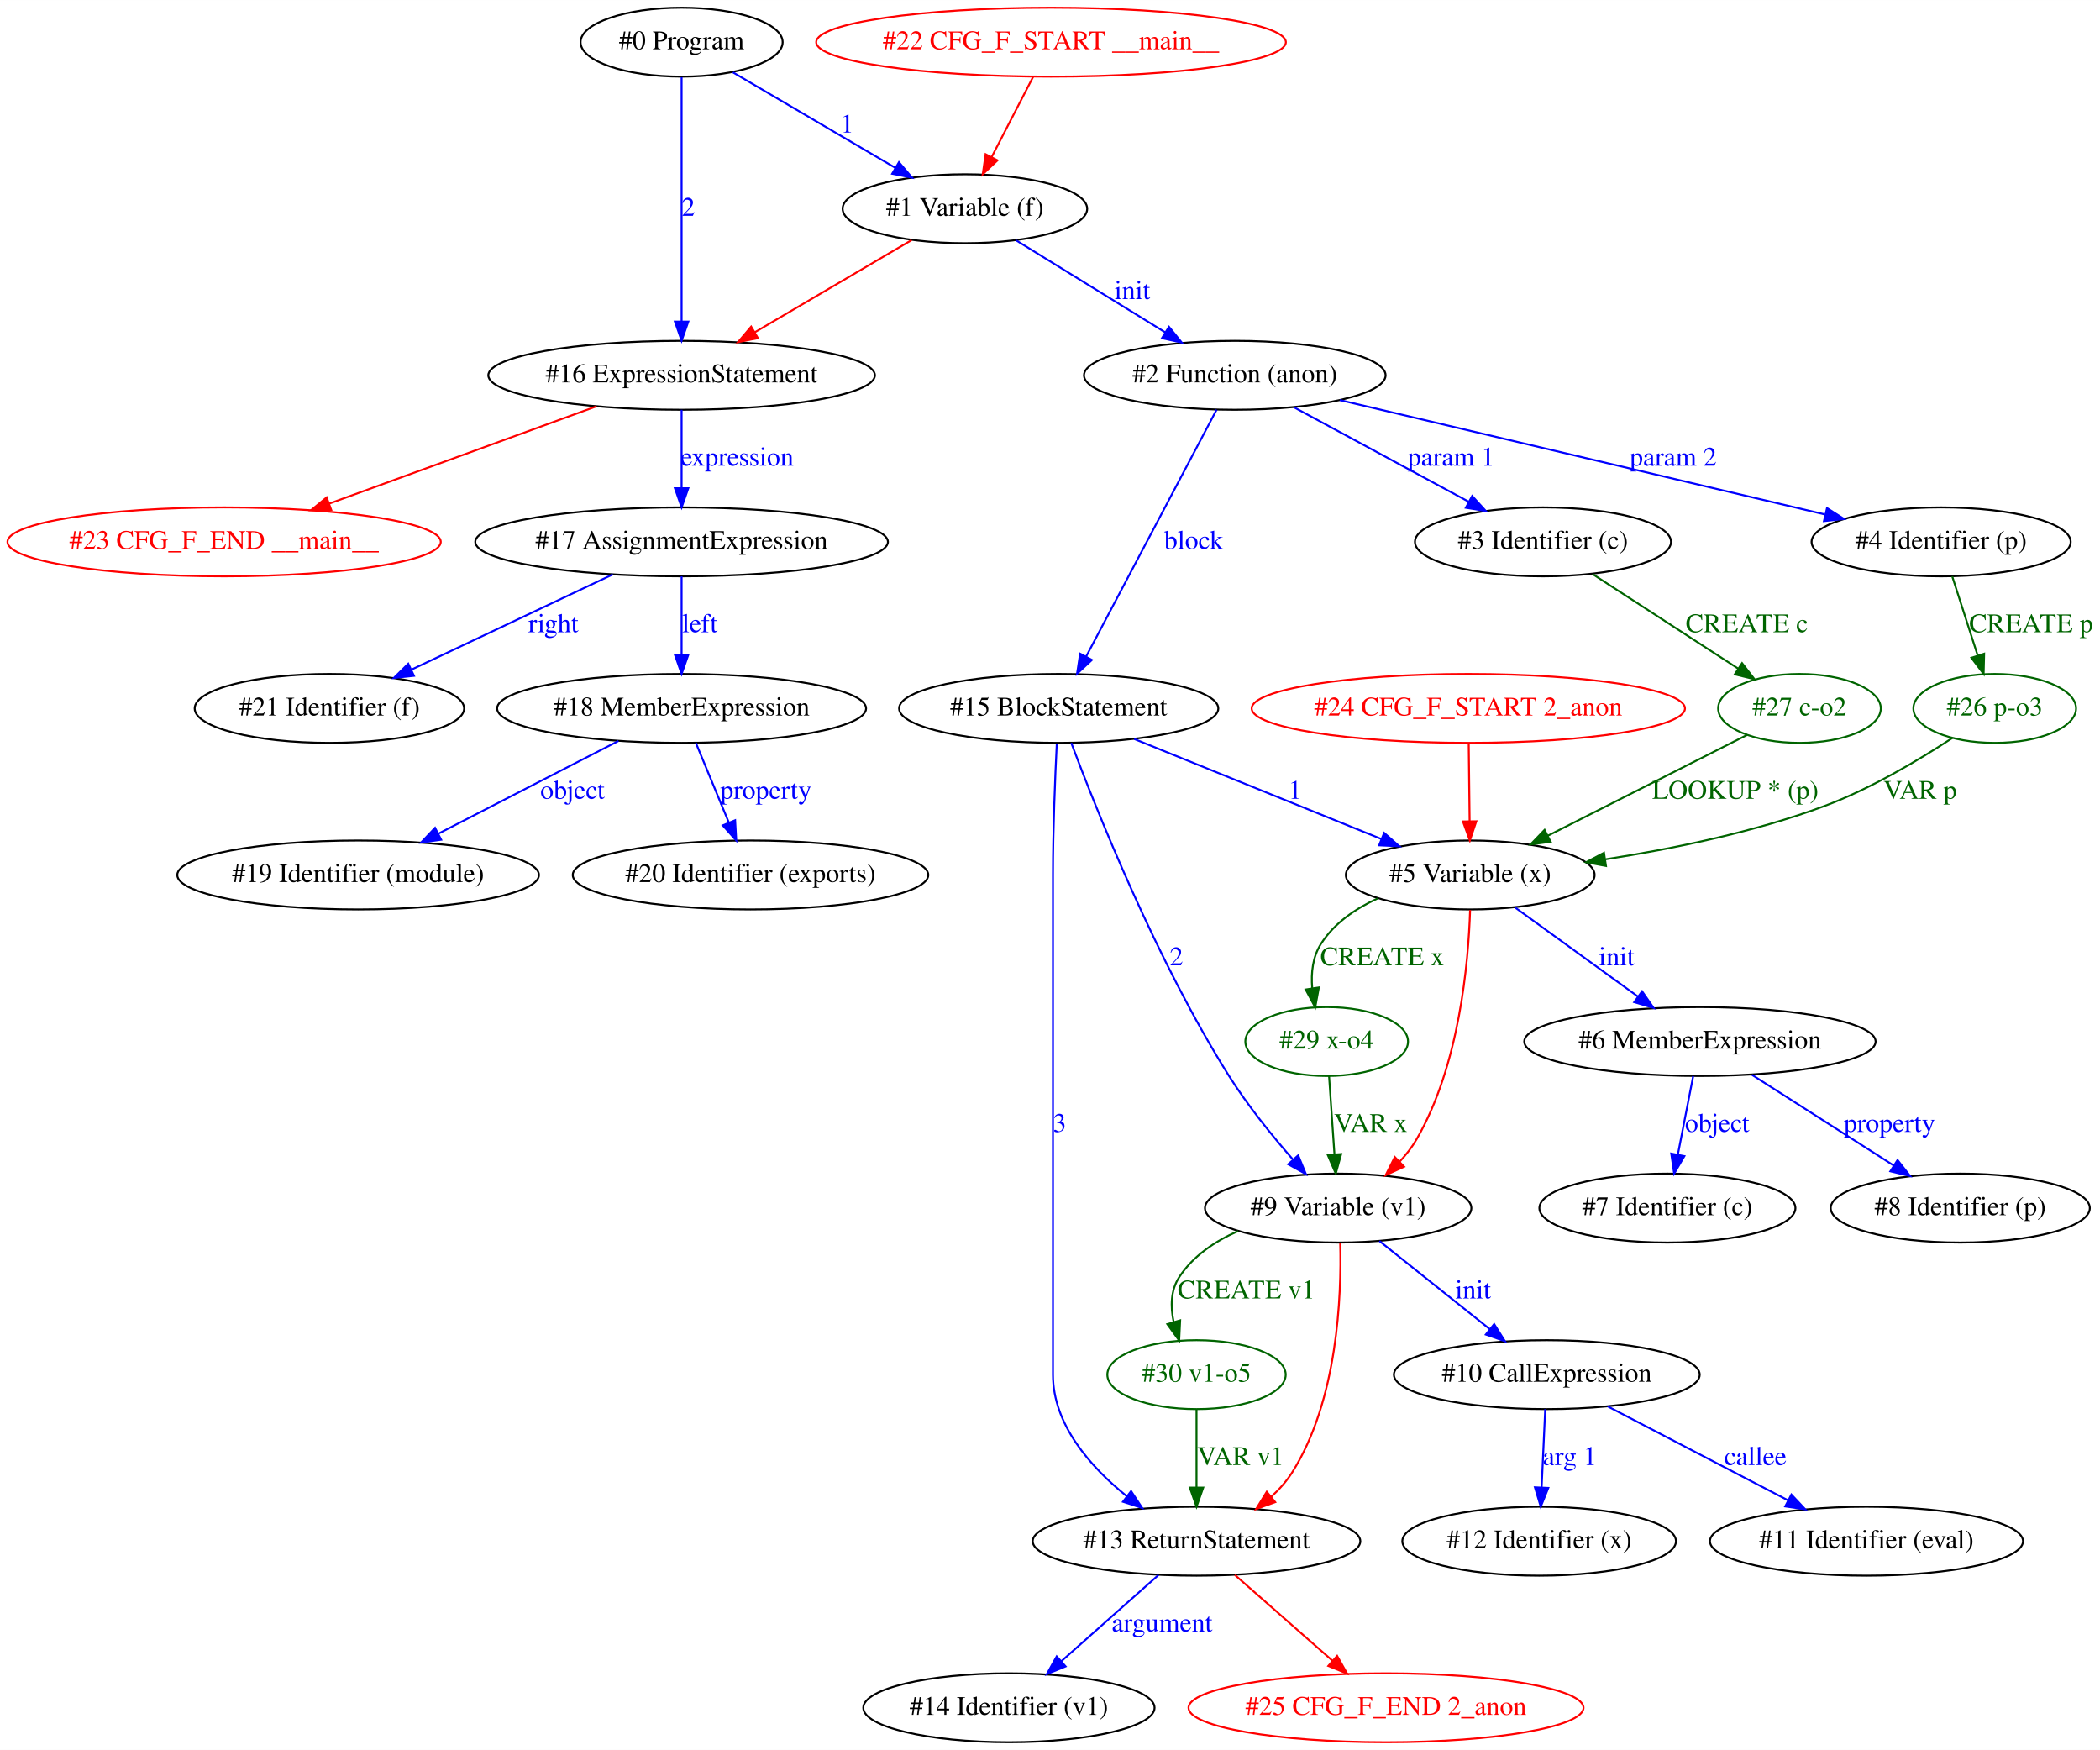
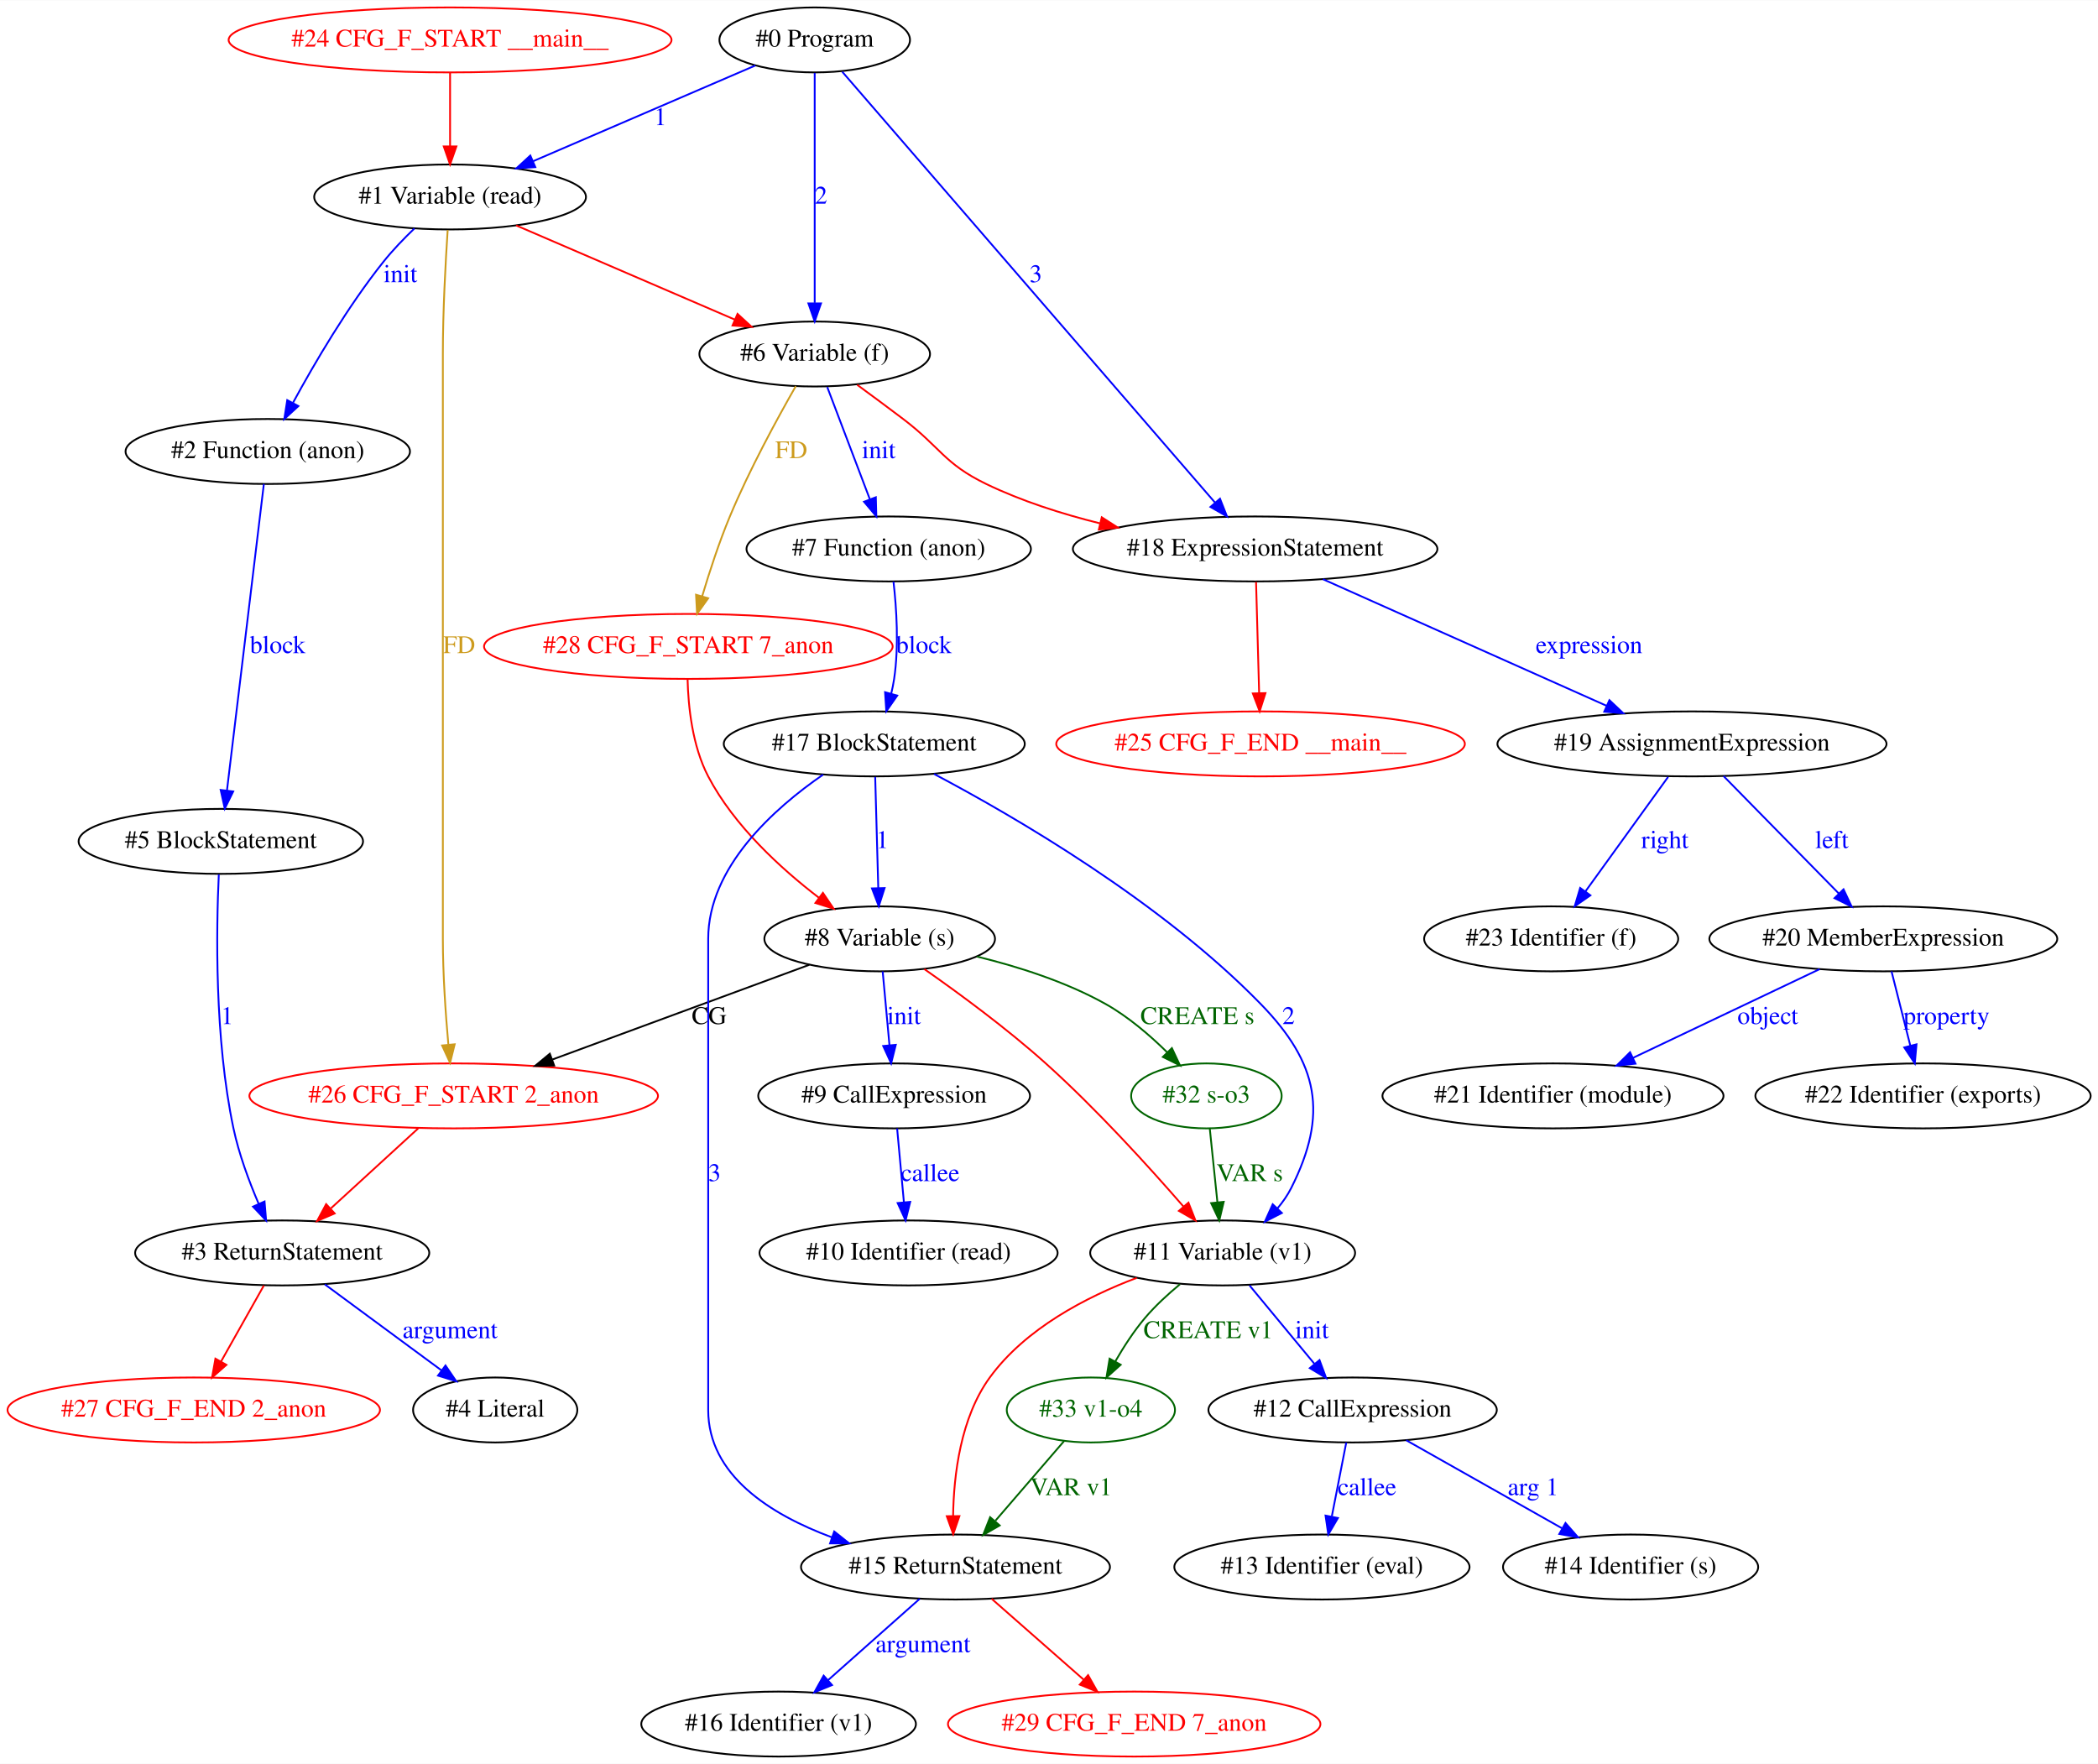
- <svg xmlns="http://www.w3.org/2000/svg" width="1097pt" height="914pt" viewBox="0.00 0.00 1097.09 914.00">
-   <g id="graph0" class="graph" transform="scale(1 1) rotate(0) translate(4 910)">
-     <polygon fill="#ffffff" stroke="transparent" points="-4,4 -4,-910 1093.09,-910 1093.09,4 -4,4" />
+ <svg xmlns="http://www.w3.org/2000/svg" width="1162pt" height="977pt" viewBox="0.00 0.00 1162.28 977.00">
+   <g id="graph0" class="graph" transform="scale(1 1) rotate(0) translate(4 973)">
+     <polygon fill="#ffffff" stroke="transparent" points="-4,4 -4,-973 1158.283,-973 1158.283,4 -4,4" />
    <g id="node1" class="node">
-       <ellipse fill="none" stroke="#000000" cx="352.09" cy="-888" rx="52.791" ry="18" />
-       <text text-anchor="middle" x="352.09" y="-884.3" font-family="Times,serif" font-size="14.00" fill="#000000">#0 Program</text>
+       <ellipse fill="none" stroke="#000000" cx="447.341" cy="-951" rx="52.791" ry="18" />
+       <text text-anchor="middle" x="447.341" y="-947.3" font-family="Times,serif" font-size="14.00" fill="#000000">#0 Program</text>
    </g>
    <g id="node2" class="node">
-       <ellipse fill="none" stroke="#000000" cx="500.09" cy="-801" rx="63.889" ry="18" />
-       <text text-anchor="middle" x="500.09" y="-797.3" font-family="Times,serif" font-size="14.00" fill="#000000">#1 Variable (f)</text>
+       <ellipse fill="none" stroke="#000000" cx="245.341" cy="-864" rx="75.287" ry="18" />
+       <text text-anchor="middle" x="245.341" y="-860.3" font-family="Times,serif" font-size="14.00" fill="#000000">#1 Variable (read)</text>
    </g>
    <g id="edge1" class="edge">
-       <path fill="none" stroke="#0000ff" d="M378.892,-872.245C402.587,-858.316 437.364,-837.873 463.595,-822.453" />
-       <polygon fill="#0000ff" stroke="#0000ff" points="465.637,-825.313 472.484,-817.228 462.09,-819.278 465.637,-825.313" />
-       <text text-anchor="middle" x="438.59" y="-840.8" font-family="Times,serif" font-size="14.00" fill="#0000ff">1</text>
+       <path fill="none" stroke="#0000ff" d="M414.437,-936.828C380.942,-922.402 328.744,-899.921 291.202,-883.752" />
+       <polygon fill="#0000ff" stroke="#0000ff" points="292.563,-880.527 281.994,-879.786 289.794,-886.956 292.563,-880.527" />
+       <text text-anchor="middle" x="361.841" y="-903.8" font-family="Times,serif" font-size="14.00" fill="#0000ff">1</text>
    </g>
    <g id="node3" class="node">
-       <ellipse fill="none" stroke="#000000" cx="352.09" cy="-714" rx="100.983" ry="18" />
-       <text text-anchor="middle" x="352.09" y="-710.3" font-family="Times,serif" font-size="14.00" fill="#000000">#16 ExpressionStatement</text>
+       <ellipse fill="none" stroke="#000000" cx="447.341" cy="-777" rx="63.889" ry="18" />
+       <text text-anchor="middle" x="447.341" y="-773.3" font-family="Times,serif" font-size="14.00" fill="#000000">#6 Variable (f)</text>
    </g>
    <g id="edge2" class="edge">
-       <path fill="none" stroke="#0000ff" d="M352.09,-869.708C352.09,-839.344 352.09,-778.323 352.09,-742.346" />
-       <polygon fill="#0000ff" stroke="#0000ff" points="355.59,-742.047 352.09,-732.047 348.59,-742.047 355.59,-742.047" />
-       <text text-anchor="middle" x="355.59" y="-797.3" font-family="Times,serif" font-size="14.00" fill="#0000ff">2</text>
+       <path fill="none" stroke="#0000ff" d="M447.341,-932.708C447.341,-902.344 447.341,-841.323 447.341,-805.346" />
+       <polygon fill="#0000ff" stroke="#0000ff" points="450.841,-805.047 447.341,-795.047 443.841,-805.047 450.841,-805.047" />
+       <text text-anchor="middle" x="450.841" y="-860.3" font-family="Times,serif" font-size="14.00" fill="#0000ff">2</text>
+     </g>
+     <g id="node4" class="node">
+       <ellipse fill="none" stroke="#000000" cx="691.341" cy="-669" rx="100.983" ry="18" />
+       <text text-anchor="middle" x="691.341" y="-665.3" font-family="Times,serif" font-size="14.00" fill="#000000">#18 ExpressionStatement</text>
+     </g>
+     <g id="edge3" class="edge">
+       <path fill="none" stroke="#0000ff" d="M462.604,-933.36C504.27,-885.205 620.1,-751.336 669.049,-694.763" />
+       <polygon fill="#0000ff" stroke="#0000ff" points="671.872,-696.849 675.769,-686.997 666.579,-692.269 671.872,-696.849" />
+       <text text-anchor="middle" x="569.841" y="-816.8" font-family="Times,serif" font-size="14.00" fill="#0000ff">3</text>
+     </g>
+     <g id="edge9" class="edge">
+       <path fill="none" stroke="#ff0000" d="M281.921,-848.245C315.945,-833.591 366.707,-811.728 403.018,-796.09" />
+       <polygon fill="#ff0000" stroke="#ff0000" points="404.584,-799.226 412.384,-792.056 401.815,-792.797 404.584,-799.226" />
+     </g>
+     <g id="node6" class="node">
+       <ellipse fill="none" stroke="#ff0000" cx="247.341" cy="-366" rx="113.18" ry="18" />
+       <text text-anchor="middle" x="247.341" y="-362.3" font-family="Times,serif" font-size="14.00" fill="#ff0000">#26 CFG_F_START 2_anon</text>
+     </g>
+     <g id="edge8" class="edge">
+       <path fill="none" stroke="#cd9b1d" d="M244.009,-845.681C242.845,-828.082 241.341,-800.739 241.341,-777 241.341,-777 241.341,-777 241.341,-453 241.341,-433.501 242.859,-411.603 244.369,-394.654" />
+       <polygon fill="#cd9b1d" stroke="#cd9b1d" points="247.89,-394.589 245.343,-384.305 240.921,-393.933 247.89,-394.589" />
+       <text text-anchor="middle" x="250.341" y="-611.3" font-family="Times,serif" font-size="14.00" fill="#cd9b1d">FD</text>
+     </g>
+     <g id="node10" class="node">
+       <ellipse fill="none" stroke="#000000" cx="144.341" cy="-723" rx="78.786" ry="18" />
+       <text text-anchor="middle" x="144.341" y="-719.3" font-family="Times,serif" font-size="14.00" fill="#000000">#2 Function (anon)</text>
+     </g>
+     <g id="edge7" class="edge">
+       <path fill="none" stroke="#0000ff" d="M225.572,-846.543C219.707,-840.909 213.482,-834.446 208.341,-828 188.629,-803.284 170.306,-772.028 158.362,-750.068" />
+       <polygon fill="#0000ff" stroke="#0000ff" points="161.302,-748.144 153.495,-740.981 155.131,-751.449 161.302,-748.144" />
+       <text text-anchor="middle" x="217.841" y="-816.8" font-family="Times,serif" font-size="14.00" fill="#0000ff">init</text>
+     </g>
+     <g id="edge12" class="edge">
+       <path fill="none" stroke="#ff0000" d="M470.877,-759.931C478.986,-753.992 488.098,-747.251 496.341,-741 517.026,-725.313 518.971,-716.305 542.341,-705 561.885,-695.546 584.104,-688.461 605.308,-683.196" />
+       <polygon fill="#ff0000" stroke="#ff0000" points="606.368,-686.542 615.291,-680.83 604.754,-679.731 606.368,-686.542" />
+     </g>
+     <g id="node8" class="node">
+       <ellipse fill="none" stroke="#ff0000" cx="377.341" cy="-615" rx="113.18" ry="18" />
+       <text text-anchor="middle" x="377.341" y="-611.3" font-family="Times,serif" font-size="14.00" fill="#ff0000">#28 CFG_F_START 7_anon</text>
+     </g>
+     <g id="edge11" class="edge">
+       <path fill="none" stroke="#cd9b1d" d="M436.859,-759.169C426.649,-741.32 411.132,-712.867 400.341,-687 394.382,-672.717 389.032,-656.313 384.995,-642.774" />
+       <polygon fill="#cd9b1d" stroke="#cd9b1d" points="388.324,-641.689 382.175,-633.061 381.602,-643.64 388.324,-641.689" />
+       <text text-anchor="middle" x="434.341" y="-719.3" font-family="Times,serif" font-size="14.00" fill="#cd9b1d">FD</text>
+     </g>
+     <g id="node11" class="node">
+       <ellipse fill="none" stroke="#000000" cx="488.341" cy="-669" rx="78.786" ry="18" />
+       <text text-anchor="middle" x="488.341" y="-665.3" font-family="Times,serif" font-size="14.00" fill="#000000">#7 Function (anon)</text>
+     </g>
+     <g id="edge10" class="edge">
+       <path fill="none" stroke="#0000ff" d="M454.296,-758.679C460.755,-741.665 470.462,-716.097 477.86,-696.609" />
+       <polygon fill="#0000ff" stroke="#0000ff" points="481.211,-697.641 481.488,-687.05 474.667,-695.157 481.211,-697.641" />
+       <text text-anchor="middle" x="482.841" y="-719.3" font-family="Times,serif" font-size="14.00" fill="#0000ff">init</text>
+     </g>
+     <g id="node12" class="node">
+       <ellipse fill="none" stroke="#000000" cx="933.341" cy="-561" rx="107.781" ry="18" />
+       <text text-anchor="middle" x="933.341" y="-557.3" font-family="Times,serif" font-size="14.00" fill="#000000">#19 AssignmentExpression</text>
+     </g>
+     <g id="edge13" class="edge">
+       <path fill="none" stroke="#0000ff" d="M728.888,-652.244C771.241,-633.342 840.192,-602.571 886.151,-582.06" />
+       <polygon fill="#0000ff" stroke="#0000ff" points="887.601,-585.246 895.306,-577.974 884.748,-578.853 887.601,-585.246" />
+       <text text-anchor="middle" x="876.341" y="-611.3" font-family="Times,serif" font-size="14.00" fill="#0000ff">expression</text>
+     </g>
+     <g id="node13" class="node">
+       <ellipse fill="none" stroke="#ff0000" cx="694.341" cy="-561" rx="113.18" ry="18" />
+       <text text-anchor="middle" x="694.341" y="-557.3" font-family="Times,serif" font-size="14.00" fill="#ff0000">#25 CFG_F_END __main__</text>
+     </g>
+     <g id="edge14" class="edge">
+       <path fill="none" stroke="#ff0000" d="M691.85,-650.679C692.318,-633.821 693.02,-608.565 693.559,-589.147" />
+       <polygon fill="#ff0000" stroke="#ff0000" points="697.06,-589.144 693.839,-579.05 690.063,-588.949 697.06,-589.144" />
+     </g>
+     <g id="node5" class="node">
+       <ellipse fill="none" stroke="#ff0000" cx="245.341" cy="-951" rx="122.678" ry="18" />
+       <text text-anchor="middle" x="245.341" y="-947.3" font-family="Times,serif" font-size="14.00" fill="#ff0000">#24 CFG_F_START __main__</text>
+     </g>
+     <g id="edge4" class="edge">
+       <path fill="none" stroke="#ff0000" d="M245.341,-932.973C245.341,-921.192 245.341,-905.561 245.341,-892.158" />
+       <polygon fill="#ff0000" stroke="#ff0000" points="248.841,-892.003 245.341,-882.003 241.841,-892.003 248.841,-892.003" />
+     </g>
+     <g id="node7" class="node">
+       <ellipse fill="none" stroke="#000000" cx="152.341" cy="-279" rx="81.486" ry="18" />
+       <text text-anchor="middle" x="152.341" y="-275.3" font-family="Times,serif" font-size="14.00" fill="#000000">#3 ReturnStatement</text>
+     </g>
+     <g id="edge5" class="edge">
+       <path fill="none" stroke="#ff0000" d="M227.657,-347.974C213.68,-335.174 194.742,-317.831 179.353,-303.738" />
+       <polygon fill="#ff0000" stroke="#ff0000" points="181.413,-300.878 171.675,-296.706 176.686,-306.041 181.413,-300.878" />
+     </g>
+     <g id="node14" class="node">
+       <ellipse fill="none" stroke="#000000" cx="270.341" cy="-192" rx="45.492" ry="18" />
+       <text text-anchor="middle" x="270.341" y="-188.3" font-family="Times,serif" font-size="14.00" fill="#000000">#4 Literal</text>
+     </g>
+     <g id="edge15" class="edge">
+       <path fill="none" stroke="#0000ff" d="M175.936,-261.603C194.533,-247.892 220.576,-228.691 240.599,-213.928" />
+       <polygon fill="#0000ff" stroke="#0000ff" points="242.801,-216.653 248.773,-207.902 238.647,-211.019 242.801,-216.653" />
+       <text text-anchor="middle" x="245.341" y="-231.8" font-family="Times,serif" font-size="14.00" fill="#0000ff">argument</text>
+     </g>
+     <g id="node15" class="node">
+       <ellipse fill="none" stroke="#ff0000" cx="103.341" cy="-192" rx="103.182" ry="18" />
+       <text text-anchor="middle" x="103.341" y="-188.3" font-family="Times,serif" font-size="14.00" fill="#ff0000">#27 CFG_F_END 2_anon</text>
+     </g>
+     <g id="edge16" class="edge">
+       <path fill="none" stroke="#ff0000" d="M142.188,-260.974C135.355,-248.842 126.224,-232.629 118.531,-218.97" />
+       <polygon fill="#ff0000" stroke="#ff0000" points="121.438,-216.999 113.481,-210.003 115.338,-220.434 121.438,-216.999" />
+     </g>
+     <g id="node9" class="node">
+       <ellipse fill="none" stroke="#000000" cx="483.341" cy="-453" rx="63.889" ry="18" />
+       <text text-anchor="middle" x="483.341" y="-449.3" font-family="Times,serif" font-size="14.00" fill="#000000">#8 Variable (s)</text>
    </g>
    <g id="edge6" class="edge">
-       <path fill="none" stroke="#ff0000" d="M472.252,-784.636C449.107,-771.03 415.931,-751.528 390.3,-736.461" />
-       <polygon fill="#ff0000" stroke="#ff0000" points="391.972,-733.384 381.578,-731.334 388.425,-739.419 391.972,-733.384" />
-     </g>
-     <g id="node7" class="node">
-       <ellipse fill="none" stroke="#000000" cx="641.09" cy="-714" rx="78.786" ry="18" />
-       <text text-anchor="middle" x="641.09" y="-710.3" font-family="Times,serif" font-size="14.00" fill="#000000">#2 Function (anon)</text>
-     </g>
-     <g id="edge5" class="edge">
-       <path fill="none" stroke="#0000ff" d="M526.943,-784.431C549.003,-770.819 580.464,-751.407 604.772,-736.409" />
-       <polygon fill="#0000ff" stroke="#0000ff" points="606.701,-739.331 613.374,-731.102 603.025,-733.374 606.701,-739.331" />
-       <text text-anchor="middle" x="587.59" y="-753.8" font-family="Times,serif" font-size="14.00" fill="#0000ff">init</text>
-     </g>
-     <g id="node8" class="node">
-       <ellipse fill="none" stroke="#000000" cx="352.09" cy="-627" rx="107.781" ry="18" />
-       <text text-anchor="middle" x="352.09" y="-623.3" font-family="Times,serif" font-size="14.00" fill="#000000">#17 AssignmentExpression</text>
-     </g>
-     <g id="edge7" class="edge">
-       <path fill="none" stroke="#0000ff" d="M352.09,-695.973C352.09,-684.192 352.09,-668.561 352.09,-655.158" />
-       <polygon fill="#0000ff" stroke="#0000ff" points="355.59,-655.003 352.09,-645.003 348.59,-655.003 355.59,-655.003" />
-       <text text-anchor="middle" x="381.09" y="-666.8" font-family="Times,serif" font-size="14.00" fill="#0000ff">expression</text>
-     </g>
-     <g id="node9" class="node">
-       <ellipse fill="none" stroke="#ff0000" cx="113.09" cy="-627" rx="113.18" ry="18" />
-       <text text-anchor="middle" x="113.09" y="-623.3" font-family="Times,serif" font-size="14.00" fill="#ff0000">#23 CFG_F_END __main__</text>
-     </g>
-     <g id="edge8" class="edge">
-       <path fill="none" stroke="#ff0000" d="M307.696,-697.84C268.246,-683.479 210.431,-662.434 168.067,-647.013" />
-       <polygon fill="#ff0000" stroke="#ff0000" points="169.059,-643.649 158.465,-643.517 166.664,-650.227 169.059,-643.649" />
-     </g>
-     <g id="node4" class="node">
-       <ellipse fill="none" stroke="#ff0000" cx="545.09" cy="-888" rx="122.678" ry="18" />
-       <text text-anchor="middle" x="545.09" y="-884.3" font-family="Times,serif" font-size="14.00" fill="#ff0000">#22 CFG_F_START __main__</text>
-     </g>
-     <g id="edge3" class="edge">
-       <path fill="none" stroke="#ff0000" d="M535.766,-869.973C529.491,-857.842 521.105,-841.629 514.04,-827.97" />
-       <polygon fill="#ff0000" stroke="#ff0000" points="517.105,-826.278 509.402,-819.003 510.888,-829.494 517.105,-826.278" />
-     </g>
-     <g id="node5" class="node">
-       <ellipse fill="none" stroke="#ff0000" cx="763.09" cy="-540" rx="113.18" ry="18" />
-       <text text-anchor="middle" x="763.09" y="-536.3" font-family="Times,serif" font-size="14.00" fill="#ff0000">#24 CFG_F_START 2_anon</text>
-     </g>
-     <g id="node6" class="node">
-       <ellipse fill="none" stroke="#000000" cx="764.09" cy="-453" rx="64.989" ry="18" />
-       <text text-anchor="middle" x="764.09" y="-449.3" font-family="Times,serif" font-size="14.00" fill="#000000">#5 Variable (x)</text>
-     </g>
-     <g id="edge4" class="edge">
-       <path fill="none" stroke="#ff0000" d="M763.297,-521.973C763.433,-510.192 763.612,-494.561 763.766,-481.158" />
-       <polygon fill="#ff0000" stroke="#ff0000" points="767.268,-481.043 763.883,-471.003 760.268,-480.962 767.268,-481.043" />
-     </g>
-     <g id="node10" class="node">
-       <ellipse fill="none" stroke="#000000" cx="884.09" cy="-366" rx="91.784" ry="18" />
-       <text text-anchor="middle" x="884.09" y="-362.3" font-family="Times,serif" font-size="14.00" fill="#000000">#6 MemberExpression</text>
-     </g>
-     <g id="edge9" class="edge">
-       <path fill="none" stroke="#0000ff" d="M787.512,-436.019C805.775,-422.779 831.348,-404.238 851.592,-389.561" />
-       <polygon fill="#0000ff" stroke="#0000ff" points="853.863,-392.238 859.904,-383.535 849.754,-386.571 853.863,-392.238" />
-       <text text-anchor="middle" x="840.59" y="-405.8" font-family="Times,serif" font-size="14.00" fill="#0000ff">init</text>
-     </g>
-     <g id="node11" class="node">
-       <ellipse fill="none" stroke="#000000" cx="695.09" cy="-279" rx="69.588" ry="18" />
-       <text text-anchor="middle" x="695.09" y="-275.3" font-family="Times,serif" font-size="14.00" fill="#000000">#9 Variable (v1)</text>
-     </g>
-     <g id="edge10" class="edge">
-       <path fill="none" stroke="#ff0000" d="M764.016,-434.723C763.139,-407.005 758.398,-353.496 736.09,-315 733.665,-310.815 730.576,-306.867 727.184,-303.229" />
-       <polygon fill="#ff0000" stroke="#ff0000" points="729.542,-300.639 719.914,-296.217 724.682,-305.678 729.542,-300.639" />
-     </g>
-     <g id="node12" class="node">
-       <ellipse fill="none" stroke="#006400" cx="689.09" cy="-366" rx="42.494" ry="18" />
-       <text text-anchor="middle" x="689.09" y="-362.3" font-family="Times,serif" font-size="14.00" fill="#006400">#29 x-o4</text>
-     </g>
-     <g id="edge11" class="edge">
-       <path fill="none" stroke="#006400" d="M715.729,-440.752C704.074,-435.412 693.003,-427.804 686.09,-417 681.769,-410.247 680.874,-401.904 681.523,-393.937" />
-       <polygon fill="#006400" stroke="#006400" points="685.014,-394.266 683.109,-383.844 678.099,-393.18 685.014,-394.266" />
-       <text text-anchor="middle" x="718.09" y="-405.8" font-family="Times,serif" font-size="14.00" fill="#006400">CREATE x</text>
-     </g>
-     <g id="node13" class="node">
-       <ellipse fill="none" stroke="#000000" cx="802.09" cy="-627" rx="66.888" ry="18" />
-       <text text-anchor="middle" x="802.09" y="-623.3" font-family="Times,serif" font-size="14.00" fill="#000000">#3 Identifier (c)</text>
-     </g>
-     <g id="edge12" class="edge">
-       <path fill="none" stroke="#0000ff" d="M672.132,-697.226C698.075,-683.207 735.206,-663.143 763.14,-648.048" />
-       <polygon fill="#0000ff" stroke="#0000ff" points="765.098,-650.968 772.231,-643.135 761.77,-644.81 765.098,-650.968" />
-       <text text-anchor="middle" x="754.09" y="-666.8" font-family="Times,serif" font-size="14.00" fill="#0000ff">param 1</text>
-     </g>
-     <g id="node14" class="node">
-       <ellipse fill="none" stroke="#000000" cx="1010.09" cy="-627" rx="67.688" ry="18" />
-       <text text-anchor="middle" x="1010.09" y="-623.3" font-family="Times,serif" font-size="14.00" fill="#000000">#4 Identifier (p)</text>
-     </g>
-     <g id="edge13" class="edge">
-       <path fill="none" stroke="#0000ff" d="M695.934,-701.069C763.77,-685.076 878.888,-657.934 949.341,-641.323" />
-       <polygon fill="#0000ff" stroke="#0000ff" points="950.47,-644.653 959.4,-638.951 948.864,-637.84 950.47,-644.653" />
-       <text text-anchor="middle" x="870.09" y="-666.8" font-family="Times,serif" font-size="14.00" fill="#0000ff">param 2</text>
-     </g>
-     <g id="node15" class="node">
-       <ellipse fill="none" stroke="#000000" cx="549.09" cy="-540" rx="83.386" ry="18" />
-       <text text-anchor="middle" x="549.09" y="-536.3" font-family="Times,serif" font-size="14.00" fill="#000000">#15 BlockStatement</text>
-     </g>
-     <g id="edge14" class="edge">
-       <path fill="none" stroke="#0000ff" d="M631.591,-696.034C615.408,-665.427 582.403,-603.004 563.409,-567.082" />
-       <polygon fill="#0000ff" stroke="#0000ff" points="566.444,-565.333 558.675,-558.129 560.255,-568.605 566.444,-565.333" />
-       <text text-anchor="middle" x="619.59" y="-623.3" font-family="Times,serif" font-size="14.00" fill="#0000ff">block</text>
+       <path fill="none" stroke="#ff0000" d="M376.914,-596.834C377.283,-581.637 379.548,-559.807 388.341,-543 402.659,-515.632 428.562,-491.949 449.708,-475.757" />
+       <polygon fill="#ff0000" stroke="#ff0000" points="451.901,-478.488 457.839,-469.713 447.725,-472.87 451.901,-478.488" />
+     </g>
+     <g id="edge20" class="edge">
+       <path fill="none" stroke="#000000" d="M444.37,-438.634C405.543,-424.32 345.59,-402.219 302.011,-386.154" />
+       <polygon fill="#000000" stroke="#000000" points="303.014,-382.793 292.421,-382.618 300.593,-389.361 303.014,-382.793" />
+       <text text-anchor="middle" x="388.841" y="-405.8" font-family="Times,serif" font-size="14.00" fill="#000000">CG</text>
    </g>
    <g id="node16" class="node">
-       <ellipse fill="none" stroke="#000000" cx="352.09" cy="-540" rx="96.383" ry="18" />
-       <text text-anchor="middle" x="352.09" y="-536.3" font-family="Times,serif" font-size="14.00" fill="#000000">#18 MemberExpression</text>
-     </g>
-     <g id="edge15" class="edge">
-       <path fill="none" stroke="#0000ff" d="M352.09,-608.973C352.09,-597.192 352.09,-581.561 352.09,-568.158" />
-       <polygon fill="#0000ff" stroke="#0000ff" points="355.59,-568.003 352.09,-558.003 348.59,-568.003 355.59,-568.003" />
-       <text text-anchor="middle" x="361.59" y="-579.8" font-family="Times,serif" font-size="14.00" fill="#0000ff">left</text>
+       <ellipse fill="none" stroke="#000000" cx="491.341" cy="-366" rx="75.287" ry="18" />
+       <text text-anchor="middle" x="491.341" y="-362.3" font-family="Times,serif" font-size="14.00" fill="#000000">#9 CallExpression</text>
+     </g>
+     <g id="edge17" class="edge">
+       <path fill="none" stroke="#0000ff" d="M484.998,-434.974C486.082,-423.192 487.519,-407.561 488.752,-394.158" />
+       <polygon fill="#0000ff" stroke="#0000ff" points="492.255,-394.282 489.685,-384.003 485.284,-393.641 492.255,-394.282" />
+       <text text-anchor="middle" x="496.841" y="-405.8" font-family="Times,serif" font-size="14.00" fill="#0000ff">init</text>
    </g>
    <g id="node17" class="node">
-       <ellipse fill="none" stroke="#000000" cx="168.09" cy="-540" rx="70.388" ry="18" />
-       <text text-anchor="middle" x="168.09" y="-536.3" font-family="Times,serif" font-size="14.00" fill="#000000">#21 Identifier (f)</text>
-     </g>
-     <g id="edge16" class="edge">
-       <path fill="none" stroke="#0000ff" d="M316.176,-610.019C286.001,-595.752 242.81,-575.33 210.854,-560.22" />
-       <polygon fill="#0000ff" stroke="#0000ff" points="212.279,-557.022 201.742,-555.912 209.286,-563.35 212.279,-557.022" />
-       <text text-anchor="middle" x="285.09" y="-579.8" font-family="Times,serif" font-size="14.00" fill="#0000ff">right</text>
+       <ellipse fill="none" stroke="#000000" cx="673.341" cy="-279" rx="73.387" ry="18" />
+       <text text-anchor="middle" x="673.341" y="-275.3" font-family="Times,serif" font-size="14.00" fill="#000000">#11 Variable (v1)</text>
+     </g>
+     <g id="edge18" class="edge">
+       <path fill="none" stroke="#ff0000" d="M508.082,-436.242C527.146,-422.909 553.801,-403.342 575.341,-384 603.432,-358.776 632.574,-326.66 651.699,-304.628" />
+       <polygon fill="#ff0000" stroke="#ff0000" points="654.396,-306.86 658.271,-296.999 649.092,-302.291 654.396,-306.86" />
    </g>
    <g id="node18" class="node">
-       <ellipse fill="none" stroke="#000000" cx="867.09" cy="-279" rx="66.888" ry="18" />
-       <text text-anchor="middle" x="867.09" y="-275.3" font-family="Times,serif" font-size="14.00" fill="#000000">#7 Identifier (c)</text>
-     </g>
-     <g id="edge17" class="edge">
-       <path fill="none" stroke="#0000ff" d="M880.568,-347.974C878.265,-336.192 875.211,-320.561 872.592,-307.158" />
-       <polygon fill="#0000ff" stroke="#0000ff" points="875.961,-306.147 870.608,-297.003 869.091,-307.489 875.961,-306.147" />
-       <text text-anchor="middle" x="893.09" y="-318.8" font-family="Times,serif" font-size="14.00" fill="#0000ff">object</text>
+       <ellipse fill="none" stroke="#006400" cx="664.341" cy="-366" rx="41.693" ry="18" />
+       <text text-anchor="middle" x="664.341" y="-362.3" font-family="Times,serif" font-size="14.00" fill="#006400">#32 s-o3</text>
+     </g>
+     <g id="edge19" class="edge">
+       <path fill="none" stroke="#006400" d="M537.158,-443.204C560.051,-437.62 586.458,-429.228 608.341,-417 620.841,-410.015 632.839,-399.745 642.5,-390.249" />
+       <polygon fill="#006400" stroke="#006400" points="645.222,-392.472 649.713,-382.876 640.218,-387.577 645.222,-392.472" />
+       <text text-anchor="middle" x="659.341" y="-405.8" font-family="Times,serif" font-size="14.00" fill="#006400">CREATE s</text>
    </g>
    <g id="node19" class="node">
-       <ellipse fill="none" stroke="#000000" cx="1020.09" cy="-279" rx="67.688" ry="18" />
-       <text text-anchor="middle" x="1020.09" y="-275.3" font-family="Times,serif" font-size="14.00" fill="#000000">#8 Identifier (p)</text>
-     </g>
-     <g id="edge18" class="edge">
-       <path fill="none" stroke="#0000ff" d="M911.285,-348.603C932.593,-334.973 962.383,-315.916 985.406,-301.188" />
-       <polygon fill="#0000ff" stroke="#0000ff" points="987.329,-304.113 993.866,-295.775 983.557,-298.216 987.329,-304.113" />
-       <text text-anchor="middle" x="983.09" y="-318.8" font-family="Times,serif" font-size="14.00" fill="#0000ff">property</text>
+       <ellipse fill="none" stroke="#000000" cx="118.341" cy="-507" rx="78.786" ry="18" />
+       <text text-anchor="middle" x="118.341" y="-503.3" font-family="Times,serif" font-size="14.00" fill="#000000">#5 BlockStatement</text>
+     </g>
+     <g id="edge21" class="edge">
+       <path fill="none" stroke="#0000ff" d="M142.169,-704.956C137.638,-667.314 127.15,-580.187 121.726,-535.125" />
+       <polygon fill="#0000ff" stroke="#0000ff" points="125.195,-534.655 120.525,-525.145 118.245,-535.492 125.195,-534.655" />
+       <text text-anchor="middle" x="149.841" y="-611.3" font-family="Times,serif" font-size="14.00" fill="#0000ff">block</text>
    </g>
    <g id="node20" class="node">
-       <ellipse fill="none" stroke="#000000" cx="804.09" cy="-192" rx="79.886" ry="18" />
-       <text text-anchor="middle" x="804.09" y="-188.3" font-family="Times,serif" font-size="14.00" fill="#000000">#10 CallExpression</text>
-     </g>
-     <g id="edge19" class="edge">
-       <path fill="none" stroke="#0000ff" d="M716.625,-261.812C733.088,-248.671 755.981,-230.399 774.216,-215.844" />
-       <polygon fill="#0000ff" stroke="#0000ff" points="776.594,-218.424 782.227,-209.451 772.228,-212.953 776.594,-218.424" />
-       <text text-anchor="middle" x="765.59" y="-231.8" font-family="Times,serif" font-size="14.00" fill="#0000ff">init</text>
+       <ellipse fill="none" stroke="#000000" cx="480.341" cy="-561" rx="83.386" ry="18" />
+       <text text-anchor="middle" x="480.341" y="-557.3" font-family="Times,serif" font-size="14.00" fill="#000000">#17 BlockStatement</text>
+     </g>
+     <g id="edge22" class="edge">
+       <path fill="none" stroke="#0000ff" d="M490.987,-650.849C492.665,-636.23 494.058,-615.189 491.341,-597 490.938,-594.306 490.375,-591.534 489.715,-588.782" />
+       <polygon fill="#0000ff" stroke="#0000ff" points="493.064,-587.764 487.006,-579.072 486.322,-589.645 493.064,-587.764" />
+       <text text-anchor="middle" x="507.841" y="-611.3" font-family="Times,serif" font-size="14.00" fill="#0000ff">block</text>
    </g>
    <g id="node21" class="node">
-       <ellipse fill="none" stroke="#000000" cx="621.09" cy="-105" rx="85.585" ry="18" />
-       <text text-anchor="middle" x="621.09" y="-101.3" font-family="Times,serif" font-size="14.00" fill="#000000">#13 ReturnStatement</text>
-     </g>
-     <g id="edge20" class="edge">
-       <path fill="none" stroke="#ff0000" d="M696.145,-260.914C696.907,-232.977 694.854,-178.626 671.09,-141 668.127,-136.309 664.312,-132.04 660.111,-128.216" />
-       <polygon fill="#ff0000" stroke="#ff0000" points="662.204,-125.406 652.235,-121.817 657.789,-130.839 662.204,-125.406" />
+       <ellipse fill="none" stroke="#000000" cx="1039.341" cy="-453" rx="96.383" ry="18" />
+       <text text-anchor="middle" x="1039.341" y="-449.3" font-family="Times,serif" font-size="14.00" fill="#000000">#20 MemberExpression</text>
+     </g>
+     <g id="edge23" class="edge">
+       <path fill="none" stroke="#0000ff" d="M950.845,-543.166C968.26,-525.422 995.138,-498.036 1014.705,-478.101" />
+       <polygon fill="#0000ff" stroke="#0000ff" points="1017.304,-480.449 1021.811,-470.861 1012.308,-475.546 1017.304,-480.449" />
+       <text text-anchor="middle" x="1010.841" y="-503.3" font-family="Times,serif" font-size="14.00" fill="#0000ff">left</text>
    </g>
    <g id="node22" class="node">
-       <ellipse fill="none" stroke="#006400" cx="621.09" cy="-192" rx="46.593" ry="18" />
-       <text text-anchor="middle" x="621.09" y="-188.3" font-family="Times,serif" font-size="14.00" fill="#006400">#30 v1-o5</text>
-     </g>
-     <g id="edge21" class="edge">
-       <path fill="none" stroke="#006400" d="M642.838,-267.022C630.754,-261.698 619.329,-254.03 612.09,-243 607.581,-236.129 607.439,-227.663 609.121,-219.617" />
-       <polygon fill="#006400" stroke="#006400" points="612.544,-220.383 612.035,-209.801 605.834,-218.391 612.544,-220.383" />
-       <text text-anchor="middle" x="647.09" y="-231.8" font-family="Times,serif" font-size="14.00" fill="#006400">CREATE v1</text>
-     </g>
-     <g id="edge22" class="edge">
-       <path fill="none" stroke="#006400" d="M690.333,-347.974C691.146,-336.192 692.224,-320.561 693.148,-307.158" />
-       <polygon fill="#006400" stroke="#006400" points="696.652,-307.221 693.848,-297.003 689.668,-306.739 696.652,-307.221" />
-       <text text-anchor="middle" x="712.09" y="-318.8" font-family="Times,serif" font-size="14.00" fill="#006400">VAR x</text>
+       <ellipse fill="none" stroke="#000000" cx="855.341" cy="-453" rx="70.388" ry="18" />
+       <text text-anchor="middle" x="855.341" y="-449.3" font-family="Times,serif" font-size="14.00" fill="#000000">#23 Identifier (f)</text>
+     </g>
+     <g id="edge24" class="edge">
+       <path fill="none" stroke="#0000ff" d="M920.109,-542.679C907.539,-525.275 888.505,-498.919 874.319,-479.278" />
+       <polygon fill="#0000ff" stroke="#0000ff" points="877.069,-477.108 868.377,-471.05 871.395,-481.206 877.069,-477.108" />
+       <text text-anchor="middle" x="918.341" y="-503.3" font-family="Times,serif" font-size="14.00" fill="#0000ff">right</text>
    </g>
    <g id="node23" class="node">
-       <ellipse fill="none" stroke="#006400" cx="936.09" cy="-540" rx="42.494" ry="18" />
-       <text text-anchor="middle" x="936.09" y="-536.3" font-family="Times,serif" font-size="14.00" fill="#006400">#27 c-o2</text>
-     </g>
-     <g id="edge23" class="edge">
-       <path fill="none" stroke="#006400" d="M827.927,-610.226C849.641,-596.127 880.774,-575.914 904.069,-560.79" />
-       <polygon fill="#006400" stroke="#006400" points="906.095,-563.647 912.576,-555.266 902.283,-557.776 906.095,-563.647" />
-       <text text-anchor="middle" x="908.59" y="-579.8" font-family="Times,serif" font-size="14.00" fill="#006400">CREATE c</text>
+       <ellipse fill="none" stroke="#000000" cx="499.341" cy="-279" rx="82.585" ry="18" />
+       <text text-anchor="middle" x="499.341" y="-275.3" font-family="Times,serif" font-size="14.00" fill="#000000">#10 Identifier (read)</text>
+     </g>
+     <g id="edge25" class="edge">
+       <path fill="none" stroke="#0000ff" d="M492.998,-347.974C494.082,-336.192 495.519,-320.561 496.752,-307.158" />
+       <polygon fill="#0000ff" stroke="#0000ff" points="500.255,-307.282 497.685,-297.003 493.284,-306.641 500.255,-307.282" />
+       <text text-anchor="middle" x="511.341" y="-318.8" font-family="Times,serif" font-size="14.00" fill="#0000ff">callee</text>
    </g>
    <g id="node24" class="node">
-       <ellipse fill="none" stroke="#006400" cx="1038.09" cy="-540" rx="42.494" ry="18" />
-       <text text-anchor="middle" x="1038.09" y="-536.3" font-family="Times,serif" font-size="14.00" fill="#006400">#26 p-o3</text>
-     </g>
-     <g id="edge24" class="edge">
-       <path fill="none" stroke="#006400" d="M1015.892,-608.973C1019.721,-597.075 1024.814,-581.251 1029.156,-567.761" />
-       <polygon fill="#006400" stroke="#006400" points="1032.564,-568.595 1032.296,-558.003 1025.9,-566.45 1032.564,-568.595" />
-       <text text-anchor="middle" x="1057.09" y="-579.8" font-family="Times,serif" font-size="14.00" fill="#006400">CREATE p</text>
-     </g>
-     <g id="edge25" class="edge">
-       <path fill="none" stroke="#0000ff" d="M588.524,-524.043C624.957,-509.3 679.109,-487.388 717.626,-471.802" />
-       <polygon fill="#0000ff" stroke="#0000ff" points="719.104,-474.979 727.061,-467.984 716.479,-468.49 719.104,-474.979" />
-       <text text-anchor="middle" x="672.59" y="-492.8" font-family="Times,serif" font-size="14.00" fill="#0000ff">1</text>
+       <ellipse fill="none" stroke="#000000" cx="745.341" cy="-192" rx="79.886" ry="18" />
+       <text text-anchor="middle" x="745.341" y="-188.3" font-family="Times,serif" font-size="14.00" fill="#000000">#12 CallExpression</text>
    </g>
    <g id="edge26" class="edge">
-       <path fill="none" stroke="#0000ff" d="M555.637,-522.011C568.737,-487.063 600.191,-408.148 638.09,-348 647.739,-332.687 660.408,-317.024 671.351,-304.499" />
-       <polygon fill="#0000ff" stroke="#0000ff" points="674.209,-306.553 678.245,-296.757 668.981,-301.898 674.209,-306.553" />
-       <text text-anchor="middle" x="610.59" y="-405.8" font-family="Times,serif" font-size="14.00" fill="#0000ff">2</text>
+       <path fill="none" stroke="#0000ff" d="M688.259,-260.974C698.658,-248.409 712.68,-231.466 724.223,-217.517" />
+       <polygon fill="#0000ff" stroke="#0000ff" points="727.009,-219.641 730.688,-209.706 721.616,-215.178 727.009,-219.641" />
+       <text text-anchor="middle" x="722.841" y="-231.8" font-family="Times,serif" font-size="14.00" fill="#0000ff">init</text>
+     </g>
+     <g id="node25" class="node">
+       <ellipse fill="none" stroke="#000000" cx="525.341" cy="-105" rx="85.585" ry="18" />
+       <text text-anchor="middle" x="525.341" y="-101.3" font-family="Times,serif" font-size="14.00" fill="#000000">#15 ReturnStatement</text>
    </g>
    <g id="edge27" class="edge">
-       <path fill="none" stroke="#0000ff" d="M548.091,-521.676C547.218,-504.074 546.09,-476.728 546.09,-453 546.09,-453 546.09,-453 546.09,-192 546.09,-166.001 565.542,-143.919 584.634,-128.507" />
-       <polygon fill="#0000ff" stroke="#0000ff" points="586.913,-131.17 592.736,-122.318 582.664,-125.607 586.913,-131.17" />
-       <text text-anchor="middle" x="549.59" y="-318.8" font-family="Times,serif" font-size="14.00" fill="#0000ff">3</text>
-     </g>
-     <g id="node25" class="node">
-       <ellipse fill="none" stroke="#000000" cx="183.09" cy="-453" rx="94.484" ry="18" />
-       <text text-anchor="middle" x="183.09" y="-449.3" font-family="Times,serif" font-size="14.00" fill="#000000">#19 Identifier (module)</text>
+       <path fill="none" stroke="#ff0000" d="M625.753,-265.193C597.755,-254.601 564.074,-237.103 544.341,-210 528.15,-187.763 524.349,-155.997 524.012,-133.238" />
+       <polygon fill="#ff0000" stroke="#ff0000" points="527.513,-133.198 524.078,-123.176 520.513,-133.153 527.513,-133.198" />
+     </g>
+     <g id="node26" class="node">
+       <ellipse fill="none" stroke="#006400" cx="600.341" cy="-192" rx="46.593" ry="18" />
+       <text text-anchor="middle" x="600.341" y="-188.3" font-family="Times,serif" font-size="14.00" fill="#006400">#33 v1-o4</text>
    </g>
    <g id="edge28" class="edge">
-       <path fill="none" stroke="#0000ff" d="M319.104,-523.019C292.234,-509.186 254.125,-489.569 225.079,-474.616" />
-       <polygon fill="#0000ff" stroke="#0000ff" points="226.486,-471.403 215.993,-469.938 223.282,-477.627 226.486,-471.403" />
-       <text text-anchor="middle" x="295.09" y="-492.8" font-family="Times,serif" font-size="14.00" fill="#0000ff">object</text>
-     </g>
-     <g id="node26" class="node">
-       <ellipse fill="none" stroke="#000000" cx="388.09" cy="-453" rx="92.883" ry="18" />
-       <text text-anchor="middle" x="388.09" y="-449.3" font-family="Times,serif" font-size="14.00" fill="#000000">#20 Identifier (exports)</text>
+       <path fill="none" stroke="#006400" d="M649.692,-261.654C643,-256.121 636.004,-249.686 630.341,-243 624.166,-235.71 618.519,-226.986 613.83,-218.832" />
+       <polygon fill="#006400" stroke="#006400" points="616.848,-217.056 608.967,-209.975 610.712,-220.425 616.848,-217.056" />
+       <text text-anchor="middle" x="665.341" y="-231.8" font-family="Times,serif" font-size="14.00" fill="#006400">CREATE v1</text>
    </g>
    <g id="edge29" class="edge">
-       <path fill="none" stroke="#0000ff" d="M359.549,-521.973C364.521,-509.959 371.149,-493.94 376.767,-480.365" />
-       <polygon fill="#0000ff" stroke="#0000ff" points="380.051,-481.582 380.64,-471.003 373.583,-478.905 380.051,-481.582" />
-       <text text-anchor="middle" x="396.09" y="-492.8" font-family="Times,serif" font-size="14.00" fill="#0000ff">property</text>
+       <path fill="none" stroke="#006400" d="M666.206,-347.974C667.424,-336.192 669.042,-320.561 670.428,-307.158" />
+       <polygon fill="#006400" stroke="#006400" points="673.931,-307.31 671.478,-297.003 666.968,-306.59 673.931,-307.31" />
+       <text text-anchor="middle" x="688.341" y="-318.8" font-family="Times,serif" font-size="14.00" fill="#006400">VAR s</text>
+     </g>
+     <g id="edge30" class="edge">
+       <path fill="none" stroke="#0000ff" d="M117.216,-488.634C115.816,-458.775 114.76,-398.01 125.341,-348 128.345,-333.8 133.946,-318.712 139.272,-306.279" />
+       <polygon fill="#0000ff" stroke="#0000ff" points="142.558,-307.503 143.429,-296.944 136.163,-304.655 142.558,-307.503" />
+       <text text-anchor="middle" x="121.841" y="-405.8" font-family="Times,serif" font-size="14.00" fill="#0000ff">1</text>
+     </g>
+     <g id="edge31" class="edge">
+       <path fill="none" stroke="#0000ff" d="M480.85,-542.679C481.318,-525.821 482.02,-500.565 482.559,-481.147" />
+       <polygon fill="#0000ff" stroke="#0000ff" points="486.06,-481.144 482.839,-471.05 479.063,-480.949 486.06,-481.144" />
+       <text text-anchor="middle" x="484.841" y="-503.3" font-family="Times,serif" font-size="14.00" fill="#0000ff">1</text>
+     </g>
+     <g id="edge32" class="edge">
+       <path fill="none" stroke="#0000ff" d="M513.475,-544.338C558.352,-520.603 639.172,-473.599 694.341,-417 726.42,-384.089 732.012,-356.047 711.341,-315 709.309,-310.965 706.632,-307.139 703.639,-303.593" />
+       <polygon fill="#0000ff" stroke="#0000ff" points="706.135,-301.139 696.706,-296.307 701.064,-305.964 706.135,-301.139" />
+       <text text-anchor="middle" x="709.841" y="-405.8" font-family="Times,serif" font-size="14.00" fill="#0000ff">2</text>
+     </g>
+     <g id="edge33" class="edge">
+       <path fill="none" stroke="#0000ff" d="M451.987,-543.976C424.955,-525.35 388.341,-492.779 388.341,-453 388.341,-453 388.341,-453 388.341,-192 388.341,-155.944 422.574,-134.196 456.816,-121.461" />
+       <polygon fill="#0000ff" stroke="#0000ff" points="458.155,-124.701 466.445,-118.104 455.851,-118.091 458.155,-124.701" />
+       <text text-anchor="middle" x="391.841" y="-318.8" font-family="Times,serif" font-size="14.00" fill="#0000ff">3</text>
    </g>
    <g id="node27" class="node">
-       <ellipse fill="none" stroke="#000000" cx="971.09" cy="-105" rx="81.786" ry="18" />
-       <text text-anchor="middle" x="971.09" y="-101.3" font-family="Times,serif" font-size="14.00" fill="#000000">#11 Identifier (eval)</text>
-     </g>
-     <g id="edge30" class="edge">
-       <path fill="none" stroke="#0000ff" d="M835.894,-175.431C862.623,-161.507 901.002,-141.513 930.045,-126.383" />
-       <polygon fill="#0000ff" stroke="#0000ff" points="931.868,-129.379 939.12,-121.655 928.634,-123.171 931.868,-129.379" />
-       <text text-anchor="middle" x="913.09" y="-144.8" font-family="Times,serif" font-size="14.00" fill="#0000ff">callee</text>
+       <ellipse fill="none" stroke="#000000" cx="856.341" cy="-366" rx="94.484" ry="18" />
+       <text text-anchor="middle" x="856.341" y="-362.3" font-family="Times,serif" font-size="14.00" fill="#000000">#21 Identifier (module)</text>
+     </g>
+     <g id="edge34" class="edge">
+       <path fill="none" stroke="#0000ff" d="M1004.057,-436.226C974.563,-422.204 932.346,-402.134 900.592,-387.038" />
+       <polygon fill="#0000ff" stroke="#0000ff" points="902.051,-383.856 891.517,-382.723 899.045,-390.178 902.051,-383.856" />
+       <text text-anchor="middle" x="975.341" y="-405.8" font-family="Times,serif" font-size="14.00" fill="#0000ff">object</text>
    </g>
    <g id="node28" class="node">
-       <ellipse fill="none" stroke="#000000" cx="800.09" cy="-105" rx="71.487" ry="18" />
-       <text text-anchor="middle" x="800.09" y="-101.3" font-family="Times,serif" font-size="14.00" fill="#000000">#12 Identifier (x)</text>
-     </g>
-     <g id="edge31" class="edge">
-       <path fill="none" stroke="#0000ff" d="M803.261,-173.974C802.72,-162.192 802.001,-146.561 801.385,-133.158" />
-       <polygon fill="#0000ff" stroke="#0000ff" points="804.873,-132.832 800.918,-123.003 797.881,-133.154 804.873,-132.832" />
-       <text text-anchor="middle" x="816.09" y="-144.8" font-family="Times,serif" font-size="14.00" fill="#0000ff">arg 1</text>
+       <ellipse fill="none" stroke="#000000" cx="1061.341" cy="-366" rx="92.883" ry="18" />
+       <text text-anchor="middle" x="1061.341" y="-362.3" font-family="Times,serif" font-size="14.00" fill="#000000">#22 Identifier (exports)</text>
+     </g>
+     <g id="edge35" class="edge">
+       <path fill="none" stroke="#0000ff" d="M1043.899,-434.974C1046.908,-423.075 1050.91,-407.251 1054.321,-393.761" />
+       <polygon fill="#0000ff" stroke="#0000ff" points="1057.73,-394.556 1056.788,-384.003 1050.943,-392.84 1057.73,-394.556" />
+       <text text-anchor="middle" x="1074.341" y="-405.8" font-family="Times,serif" font-size="14.00" fill="#0000ff">property</text>
    </g>
    <g id="node29" class="node">
-       <ellipse fill="none" stroke="#000000" cx="523.09" cy="-18" rx="76.087" ry="18" />
-       <text text-anchor="middle" x="523.09" y="-14.3" font-family="Times,serif" font-size="14.00" fill="#000000">#14 Identifier (v1)</text>
-     </g>
-     <g id="edge32" class="edge">
-       <path fill="none" stroke="#0000ff" d="M601.258,-87.394C586.647,-74.423 566.595,-56.621 550.458,-42.296" />
-       <polygon fill="#0000ff" stroke="#0000ff" points="552.694,-39.601 542.892,-35.58 548.047,-44.836 552.694,-39.601" />
-       <text text-anchor="middle" x="603.09" y="-57.8" font-family="Times,serif" font-size="14.00" fill="#0000ff">argument</text>
+       <ellipse fill="none" stroke="#000000" cx="728.341" cy="-105" rx="81.786" ry="18" />
+       <text text-anchor="middle" x="728.341" y="-101.3" font-family="Times,serif" font-size="14.00" fill="#000000">#13 Identifier (eval)</text>
+     </g>
+     <g id="edge36" class="edge">
+       <path fill="none" stroke="#0000ff" d="M741.818,-173.974C739.516,-162.192 736.462,-146.561 733.843,-133.158" />
+       <polygon fill="#0000ff" stroke="#0000ff" points="737.212,-132.147 731.859,-123.003 730.341,-133.489 737.212,-132.147" />
+       <text text-anchor="middle" x="753.341" y="-144.8" font-family="Times,serif" font-size="14.00" fill="#0000ff">callee</text>
    </g>
    <g id="node30" class="node">
-       <ellipse fill="none" stroke="#ff0000" cx="720.09" cy="-18" rx="103.182" ry="18" />
-       <text text-anchor="middle" x="720.09" y="-14.3" font-family="Times,serif" font-size="14.00" fill="#ff0000">#25 CFG_F_END 2_anon</text>
-     </g>
-     <g id="edge33" class="edge">
-       <path fill="none" stroke="#ff0000" d="M641.124,-87.394C655.788,-74.508 675.875,-56.855 692.12,-42.579" />
-       <polygon fill="#ff0000" stroke="#ff0000" points="694.545,-45.108 699.746,-35.878 689.924,-39.85 694.545,-45.108" />
-     </g>
-     <g id="edge34" class="edge">
-       <path fill="none" stroke="#006400" d="M621.09,-173.974C621.09,-162.192 621.09,-146.561 621.09,-133.158" />
-       <polygon fill="#006400" stroke="#006400" points="624.59,-133.003 621.09,-123.003 617.59,-133.003 624.59,-133.003" />
-       <text text-anchor="middle" x="644.09" y="-144.8" font-family="Times,serif" font-size="14.00" fill="#006400">VAR v1</text>
-     </g>
-     <g id="edge35" class="edge">
-       <path fill="none" stroke="#006400" d="M908.836,-526.215C880.816,-512.042 836.859,-489.808 804.733,-473.558" />
-       <polygon fill="#006400" stroke="#006400" points="806.095,-470.324 795.591,-468.934 802.935,-476.571 806.095,-470.324" />
-       <text text-anchor="middle" x="902.59" y="-492.8" font-family="Times,serif" font-size="14.00" fill="#006400">LOOKUP * (p)</text>
-     </g>
-     <g id="edge36" class="edge">
-       <path fill="none" stroke="#006400" d="M1016.053,-524.63C998.629,-513.172 973.291,-498.006 949.09,-489 912.527,-475.393 869.892,-466.652 834.773,-461.195" />
-       <polygon fill="#006400" stroke="#006400" points="835.013,-457.692 824.605,-459.674 833.977,-464.615 835.013,-457.692" />
-       <text text-anchor="middle" x="999.09" y="-492.8" font-family="Times,serif" font-size="14.00" fill="#006400">VAR p</text>
+       <ellipse fill="none" stroke="#000000" cx="899.341" cy="-105" rx="70.688" ry="18" />
+       <text text-anchor="middle" x="899.341" y="-101.3" font-family="Times,serif" font-size="14.00" fill="#000000">#14 Identifier (s)</text>
+     </g>
+     <g id="edge37" class="edge">
+       <path fill="none" stroke="#0000ff" d="M775.034,-175.226C799.584,-161.356 834.609,-141.569 861.228,-126.531" />
+       <polygon fill="#0000ff" stroke="#0000ff" points="863.276,-129.394 870.261,-121.428 859.833,-123.299 863.276,-129.394" />
+       <text text-anchor="middle" x="845.341" y="-144.8" font-family="Times,serif" font-size="14.00" fill="#0000ff">arg 1</text>
+     </g>
+     <g id="node31" class="node">
+       <ellipse fill="none" stroke="#000000" cx="427.341" cy="-18" rx="76.087" ry="18" />
+       <text text-anchor="middle" x="427.341" y="-14.3" font-family="Times,serif" font-size="14.00" fill="#000000">#16 Identifier (v1)</text>
+     </g>
+     <g id="edge38" class="edge">
+       <path fill="none" stroke="#0000ff" d="M505.509,-87.394C490.897,-74.423 470.845,-56.621 454.709,-42.296" />
+       <polygon fill="#0000ff" stroke="#0000ff" points="456.945,-39.601 447.143,-35.58 452.298,-44.836 456.945,-39.601" />
+       <text text-anchor="middle" x="507.341" y="-57.8" font-family="Times,serif" font-size="14.00" fill="#0000ff">argument</text>
+     </g>
+     <g id="node32" class="node">
+       <ellipse fill="none" stroke="#ff0000" cx="624.341" cy="-18" rx="103.182" ry="18" />
+       <text text-anchor="middle" x="624.341" y="-14.3" font-family="Times,serif" font-size="14.00" fill="#ff0000">#29 CFG_F_END 7_anon</text>
+     </g>
+     <g id="edge39" class="edge">
+       <path fill="none" stroke="#ff0000" d="M545.375,-87.394C560.038,-74.508 580.126,-56.855 596.371,-42.579" />
+       <polygon fill="#ff0000" stroke="#ff0000" points="598.795,-45.108 603.997,-35.878 594.175,-39.85 598.795,-45.108" />
+     </g>
+     <g id="edge40" class="edge">
+       <path fill="none" stroke="#006400" d="M585.523,-174.812C574.675,-162.227 559.769,-144.937 547.506,-130.712" />
+       <polygon fill="#006400" stroke="#006400" points="549.823,-128.039 540.643,-122.75 544.521,-132.609 549.823,-128.039" />
+       <text text-anchor="middle" x="589.341" y="-144.8" font-family="Times,serif" font-size="14.00" fill="#006400">VAR v1</text>
    </g>
  </g>
</svg>
